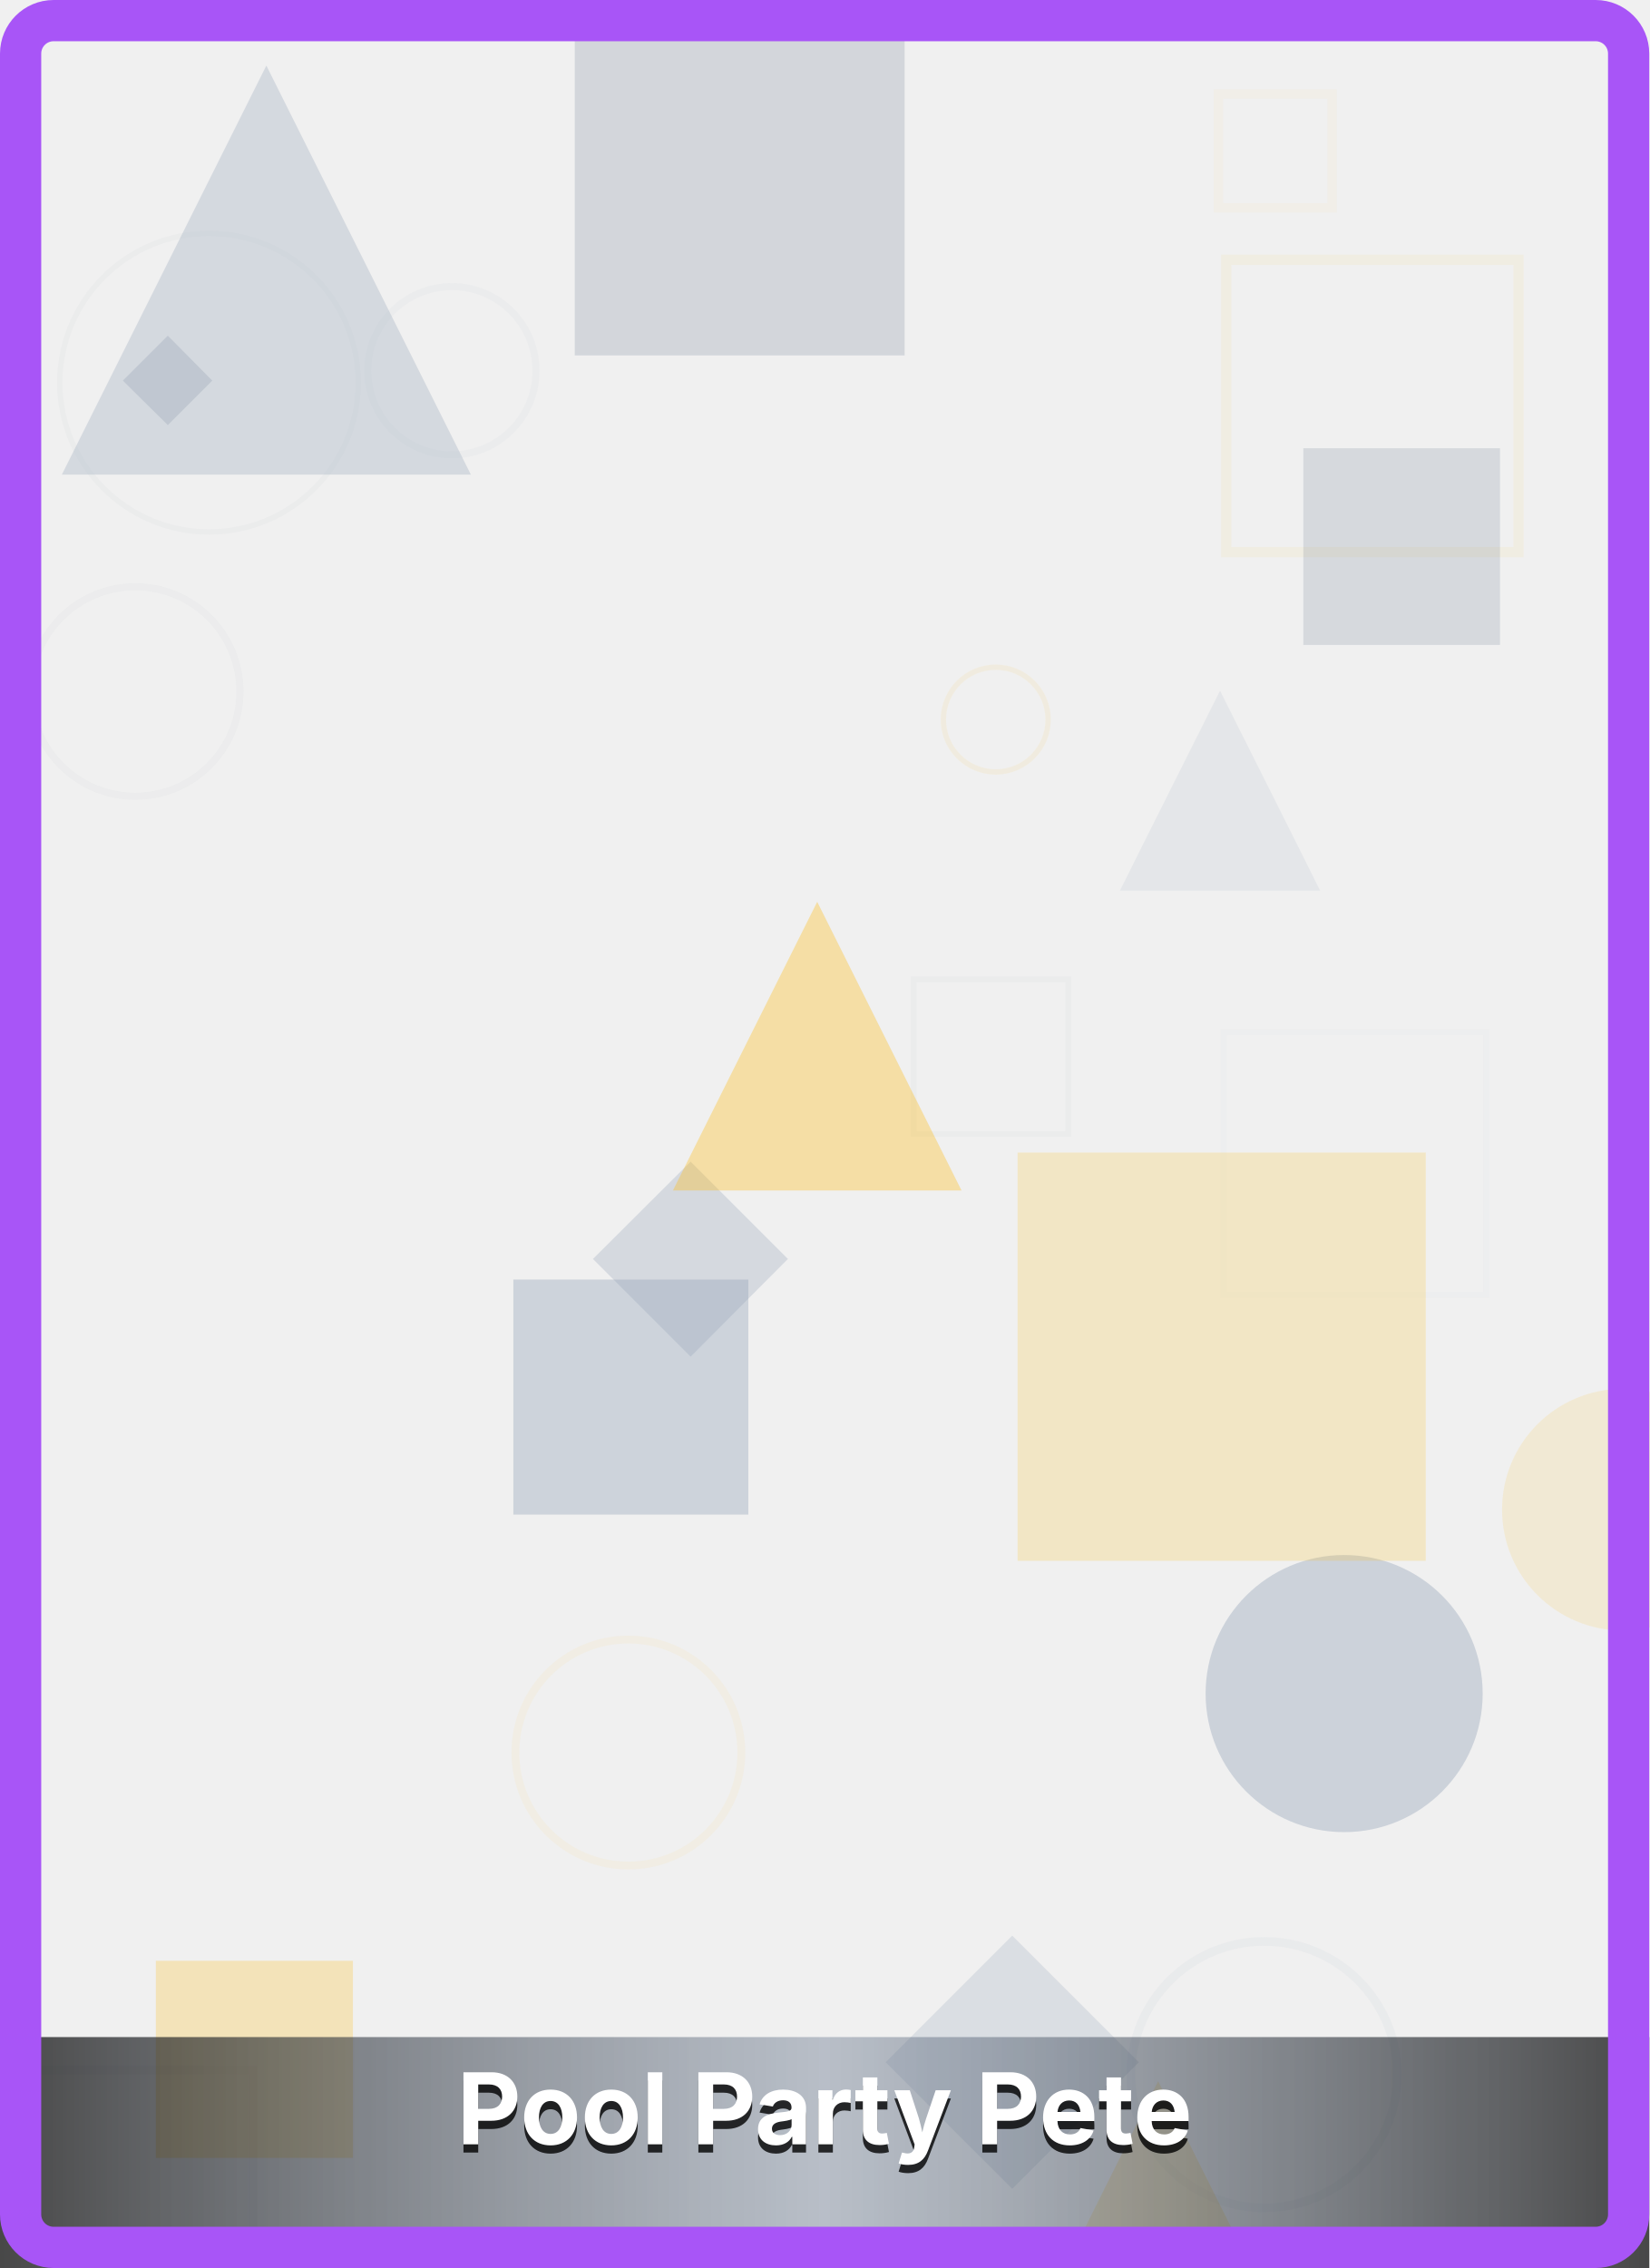
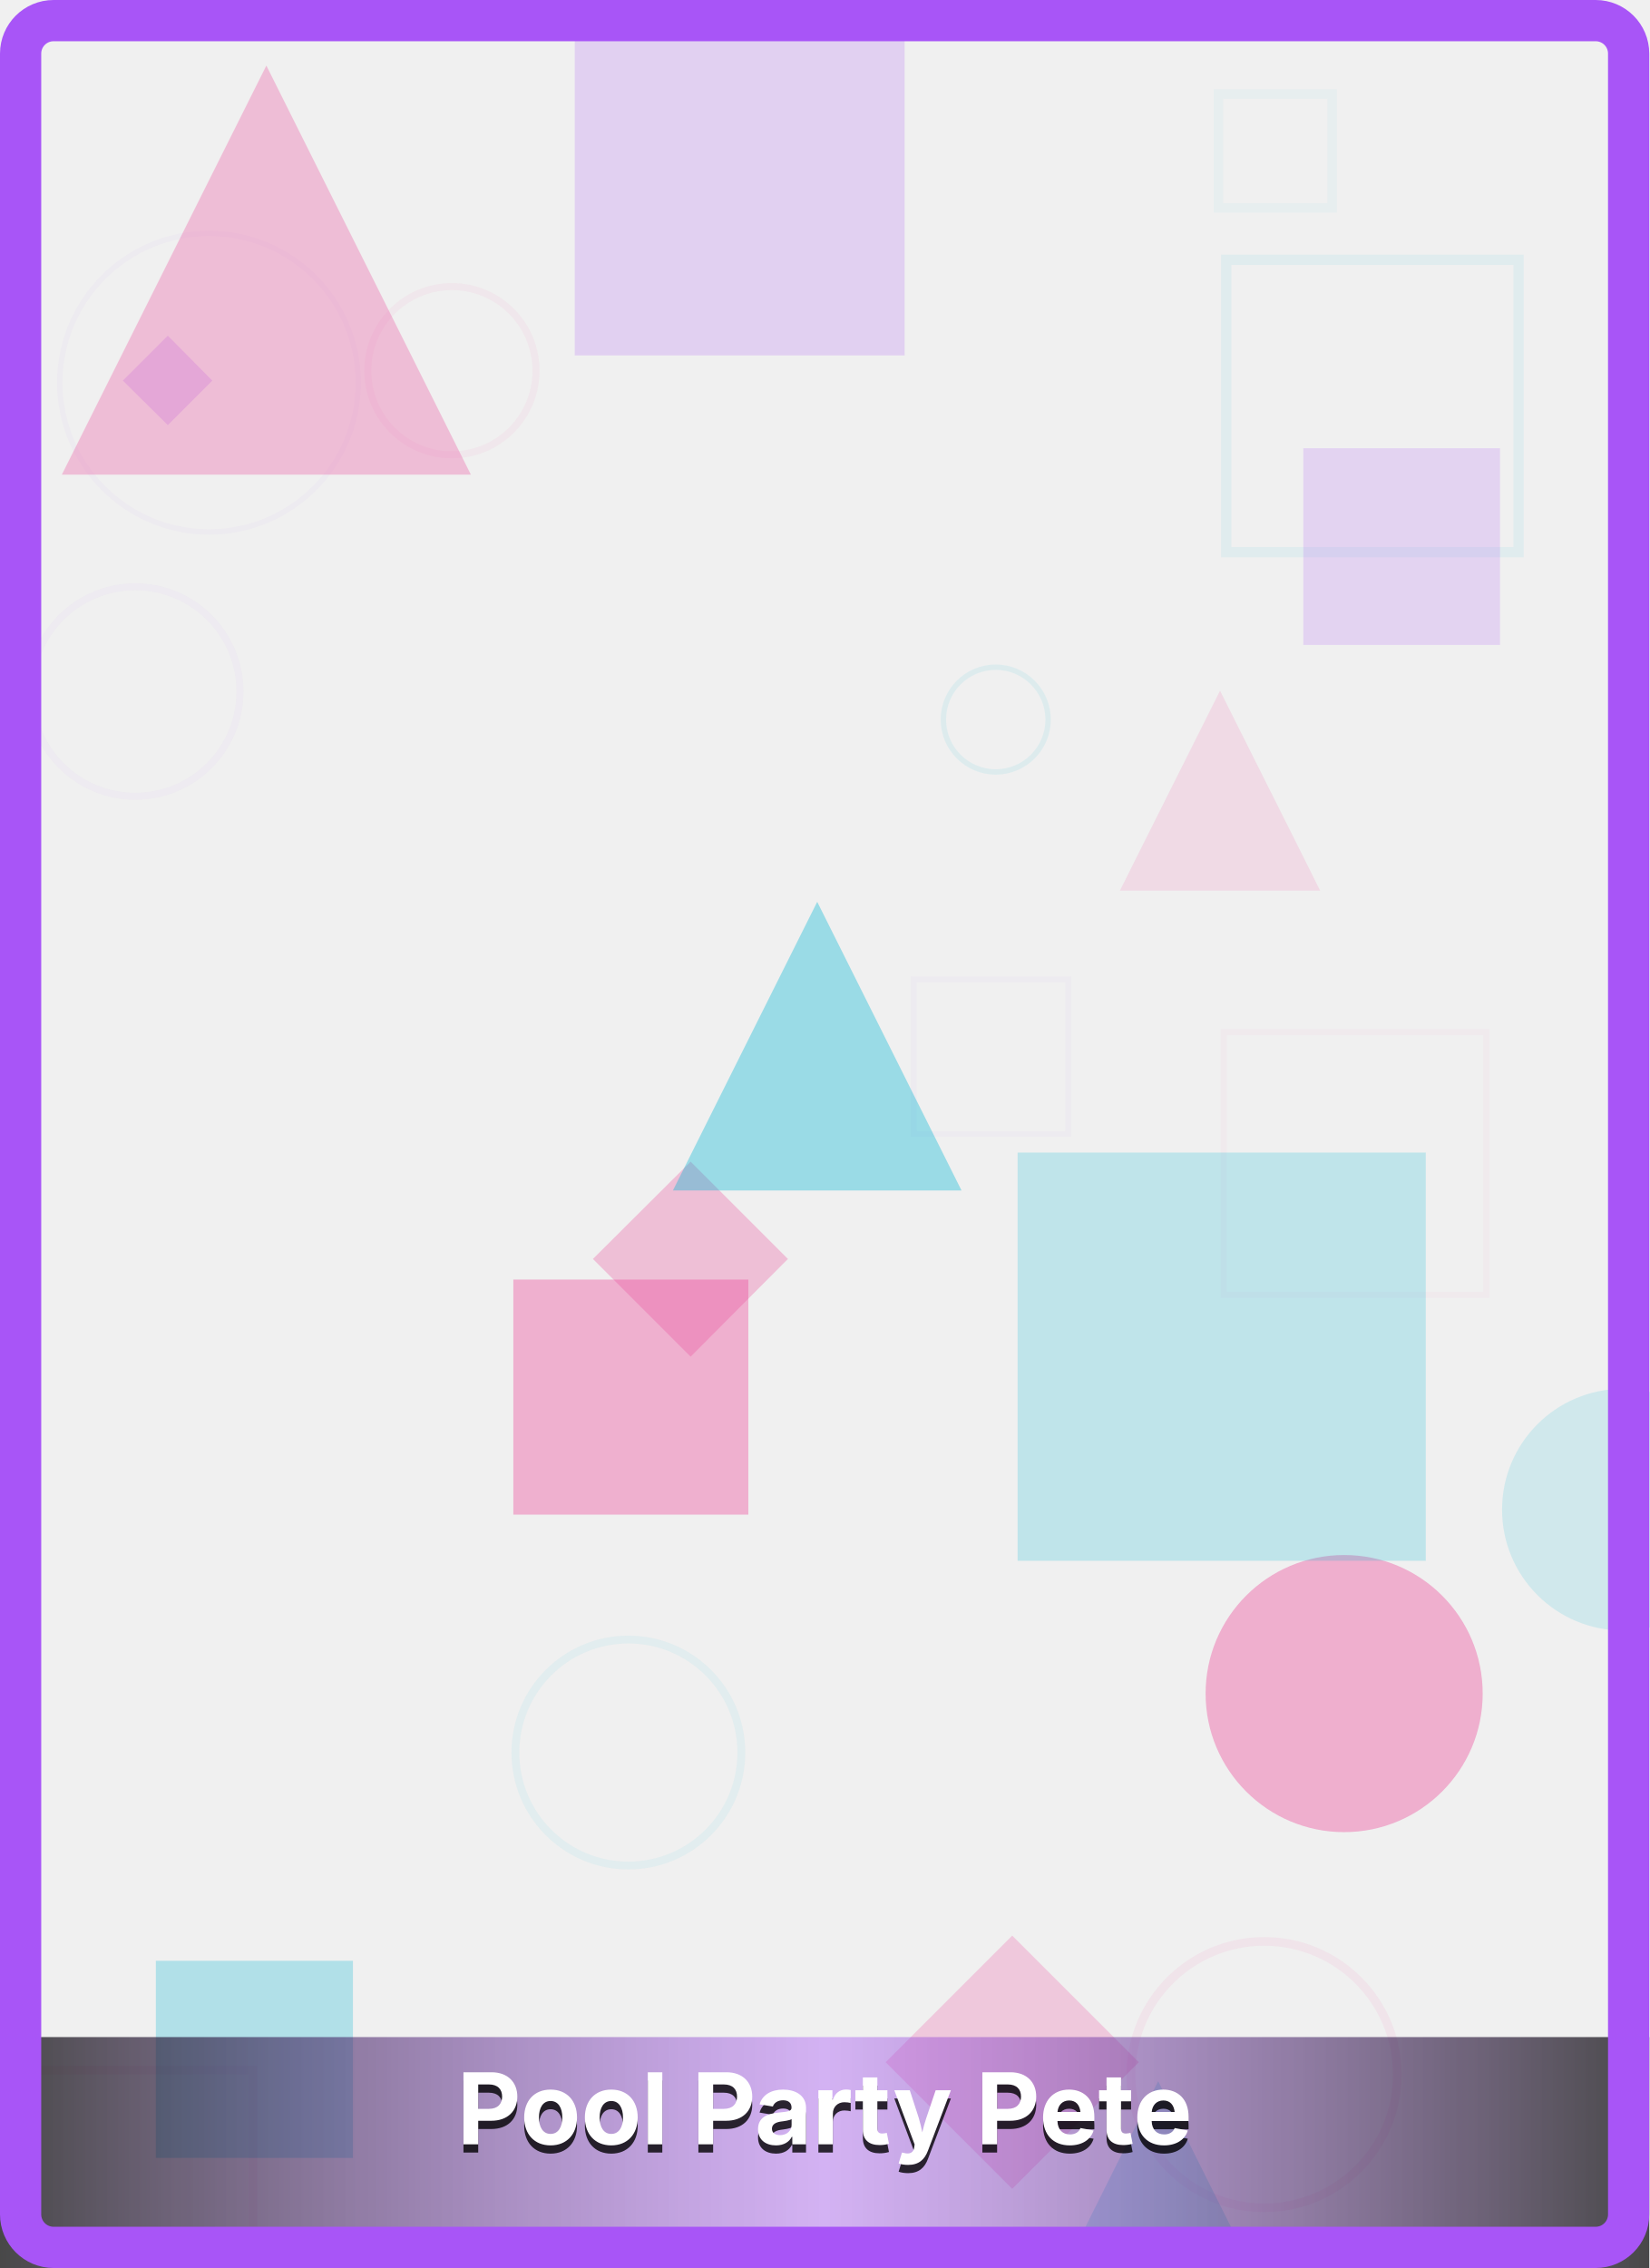
<svg xmlns="http://www.w3.org/2000/svg" viewBox="0 0 400 550" width="400" height="550">
  <defs>
    <linearGradient id="bg-gradient-summer_001" x1="0%" y1="0%" x2="100%" y2="100%">
-       <stop offset="0%" style="stop-color:#64748b;stop-opacity:0.26" />
-       <stop offset="50%" style="stop-color:#94a3b8;stop-opacity:0.4" />
-       <stop offset="100%" style="stop-color:#64748b;stop-opacity:0.26" />
+       <stop offset="0%" style="stop-color:#a855f7;stop-opacity:0.26" />
+       <stop offset="50%" style="stop-color:#ec4899;stop-opacity:0.4" />
+       <stop offset="100%" style="stop-color:#a855f7;stop-opacity:0.26" />
    </linearGradient>
    <filter id="shadow-summer_001">
      <feDropShadow dx="0" dy="2" stdDeviation="3" flood-opacity="0.8" />
    </filter>
  </defs>
  <rect width="400" height="550" fill="url(#bg-gradient-0.42495539621450007)" />
  <g opacity="0.3">
-     <circle cx="50.7" cy="92.8" r="36.2" fill="none" stroke="#64748b" stroke-width="1.3" opacity="0.11" />
-     <circle cx="152.4" cy="425.0" r="27.4" fill="none" stroke="#fbbf24" stroke-width="1.9" opacity="0.20" />
-     <rect x="297.4" y="63.0" width="70.9" height="70.9" fill="none" stroke="#fbbf24" stroke-width="2.5" opacity="0.22" />
-     <circle cx="241.5" cy="174.5" r="12.7" fill="none" stroke="#fbbf24" stroke-width="1.3" opacity="0.27" />
-     <circle cx="32.8" cy="167.7" r="25.4" fill="none" stroke="#64748b" stroke-width="1.7" opacity="0.12" />
-     <rect x="296.8" y="250.3" width="63.7" height="63.7" fill="none" stroke="#94a3b8" stroke-width="1.5" opacity="0.12" />
-     <rect x="295.5" y="22.8" width="27.6" height="27.6" fill="none" stroke="#fbbf24" stroke-width="2.3" opacity="0.13" />
-     <rect x="221.6" y="237.5" width="37.5" height="37.5" fill="none" stroke="#64748b" stroke-width="1.4" opacity="0.11" />
-     <circle cx="109.6" cy="89.9" r="20.4" fill="none" stroke="#94a3b8" stroke-width="1.7" opacity="0.19" />
-     <rect x="-10.9" y="502.0" width="72.2" height="72.2" fill="none" stroke="#94a3b8" stroke-width="2.1" opacity="0.22" />
-     <circle cx="306.6" cy="503.1" r="32.3" fill="none" stroke="#94a3b8" stroke-width="2.1" opacity="0.24" />
+     <circle cx="50.7" cy="92.8" r="36.2" fill="none" stroke="#a855f7" stroke-width="1.3" opacity="0.11" />
+     <circle cx="152.4" cy="425.0" r="27.4" fill="none" stroke="#06b6d4" stroke-width="1.9" opacity="0.20" />
+     <rect x="297.4" y="63.0" width="70.9" height="70.9" fill="none" stroke="#06b6d4" stroke-width="2.5" opacity="0.22" />
+     <circle cx="241.5" cy="174.5" r="12.7" fill="none" stroke="#06b6d4" stroke-width="1.3" opacity="0.27" />
+     <circle cx="32.8" cy="167.7" r="25.4" fill="none" stroke="#a855f7" stroke-width="1.7" opacity="0.12" />
+     <rect x="296.8" y="250.3" width="63.7" height="63.7" fill="none" stroke="#ec4899" stroke-width="1.5" opacity="0.12" />
+     <rect x="295.5" y="22.8" width="27.6" height="27.6" fill="none" stroke="#06b6d4" stroke-width="2.3" opacity="0.13" />
+     <rect x="221.6" y="237.5" width="37.5" height="37.5" fill="none" stroke="#a855f7" stroke-width="1.4" opacity="0.11" />
+     <circle cx="109.6" cy="89.9" r="20.4" fill="none" stroke="#ec4899" stroke-width="1.7" opacity="0.19" />
+     <rect x="-10.9" y="502.0" width="72.2" height="72.2" fill="none" stroke="#ec4899" stroke-width="2.1" opacity="0.22" />
+     <circle cx="306.6" cy="503.1" r="32.3" fill="none" stroke="#ec4899" stroke-width="2.1" opacity="0.24" />
  </g>
-   <polygon points="295.9,167.5 320.2,216.0 271.6,216.0" fill="#94a3b8" opacity="0.13" />
-   <polygon points="167.5,281.7 191.1,305.3 167.5,329.0 143.8,305.3" fill="#94a3b8" opacity="0.29" />
-   <polygon points="198.2,218.7 233.2,288.7 163.2,288.7" fill="#fbbf24" opacity="0.37" />
-   <circle cx="326.0" cy="410.7" r="33.6" fill="#94a3b8" opacity="0.39" />
-   <polygon points="40.7,81.4 51.5,92.3 40.7,103.1 29.8,92.3" fill="#64748b" opacity="0.21" />
-   <circle cx="393.6" cy="366.1" r="29.3" fill="#fbbf24" opacity="0.14" />
-   <rect x="37.8" y="475.5" width="47.8" height="47.8" fill="#fbbf24" opacity="0.27" />
-   <rect x="124.5" y="310.3" width="57.0" height="57.0" fill="#94a3b8" opacity="0.38" />
-   <polygon points="280.9,504.7 318.6,580.2 243.2,580.2" fill="#fbbf24" opacity="0.22" />
-   <polygon points="64.6,15.9 114.2,115.1 15.0,115.1" fill="#94a3b8" opacity="0.30" />
-   <polygon points="245.5,469.4 276.2,500.1 245.5,530.8 214.8,500.1" fill="#94a3b8" opacity="0.24" />
-   <rect x="139.4" y="6.2" width="80.0" height="80.0" fill="#64748b" opacity="0.21" />
-   <rect x="316.1" y="108.7" width="47.7" height="47.7" fill="#64748b" opacity="0.19" />
-   <rect x="246.8" y="279.5" width="99.0" height="99.0" fill="#fbbf24" opacity="0.21" />
+   <polygon points="295.9,167.5 320.2,216.0 271.6,216.0" fill="#ec4899" opacity="0.13" />
+   <polygon points="167.5,281.7 191.1,305.3 167.5,329.0 143.8,305.3" fill="#ec4899" opacity="0.29" />
+   <polygon points="198.2,218.7 233.2,288.7 163.2,288.7" fill="#06b6d4" opacity="0.37" />
+   <circle cx="326.0" cy="410.7" r="33.6" fill="#ec4899" opacity="0.39" />
+   <polygon points="40.7,81.4 51.5,92.3 40.7,103.1 29.8,92.3" fill="#a855f7" opacity="0.21" />
+   <circle cx="393.6" cy="366.1" r="29.3" fill="#06b6d4" opacity="0.14" />
+   <rect x="37.8" y="475.5" width="47.8" height="47.8" fill="#06b6d4" opacity="0.27" />
+   <rect x="124.5" y="310.3" width="57.0" height="57.0" fill="#ec4899" opacity="0.38" />
+   <polygon points="280.9,504.7 318.6,580.2 243.2,580.2" fill="#06b6d4" opacity="0.22" />
+   <polygon points="64.6,15.9 114.2,115.1 15.0,115.1" fill="#ec4899" opacity="0.30" />
+   <polygon points="245.5,469.4 276.2,500.1 245.5,530.8 214.8,500.1" fill="#ec4899" opacity="0.24" />
+   <rect x="139.4" y="6.2" width="80.0" height="80.0" fill="#a855f7" opacity="0.21" />
+   <rect x="316.1" y="108.7" width="47.7" height="47.7" fill="#a855f7" opacity="0.19" />
+   <rect x="246.8" y="279.5" width="99.0" height="99.0" fill="#06b6d4" opacity="0.21" />
  <defs>
    <linearGradient id="text-bg-15" x1="0%" y1="0%" x2="100%" y2="0%">
      <stop offset="0%" style="stop-color:#000000;stop-opacity:0.7" />
-       <stop offset="50%" style="stop-color:#64748b;stop-opacity:0.4" />
+       <stop offset="50%" style="stop-color:#a855f7;stop-opacity:0.4" />
      <stop offset="100%" style="stop-color:#000000;stop-opacity:0.7" />
    </linearGradient>
  </defs>
  <rect x="0" y="494" width="400" height="56" fill="url(#text-bg-15)" />
  <text x="200" y="522" font-family="system-ui, -apple-system, sans-serif" font-size="24" font-weight="bold" text-anchor="middle" fill="#000000" opacity="0.8">Pool Party Pete</text>
  <text x="200" y="520" font-family="system-ui, -apple-system, sans-serif" font-size="24" font-weight="bold" text-anchor="middle" fill="#ffffff">Pool Party Pete</text>
  <rect x="5" y="5" width="390" height="540" fill="none" stroke="#a855f7" stroke-width="10" rx="8" ry="8" />
</svg>
